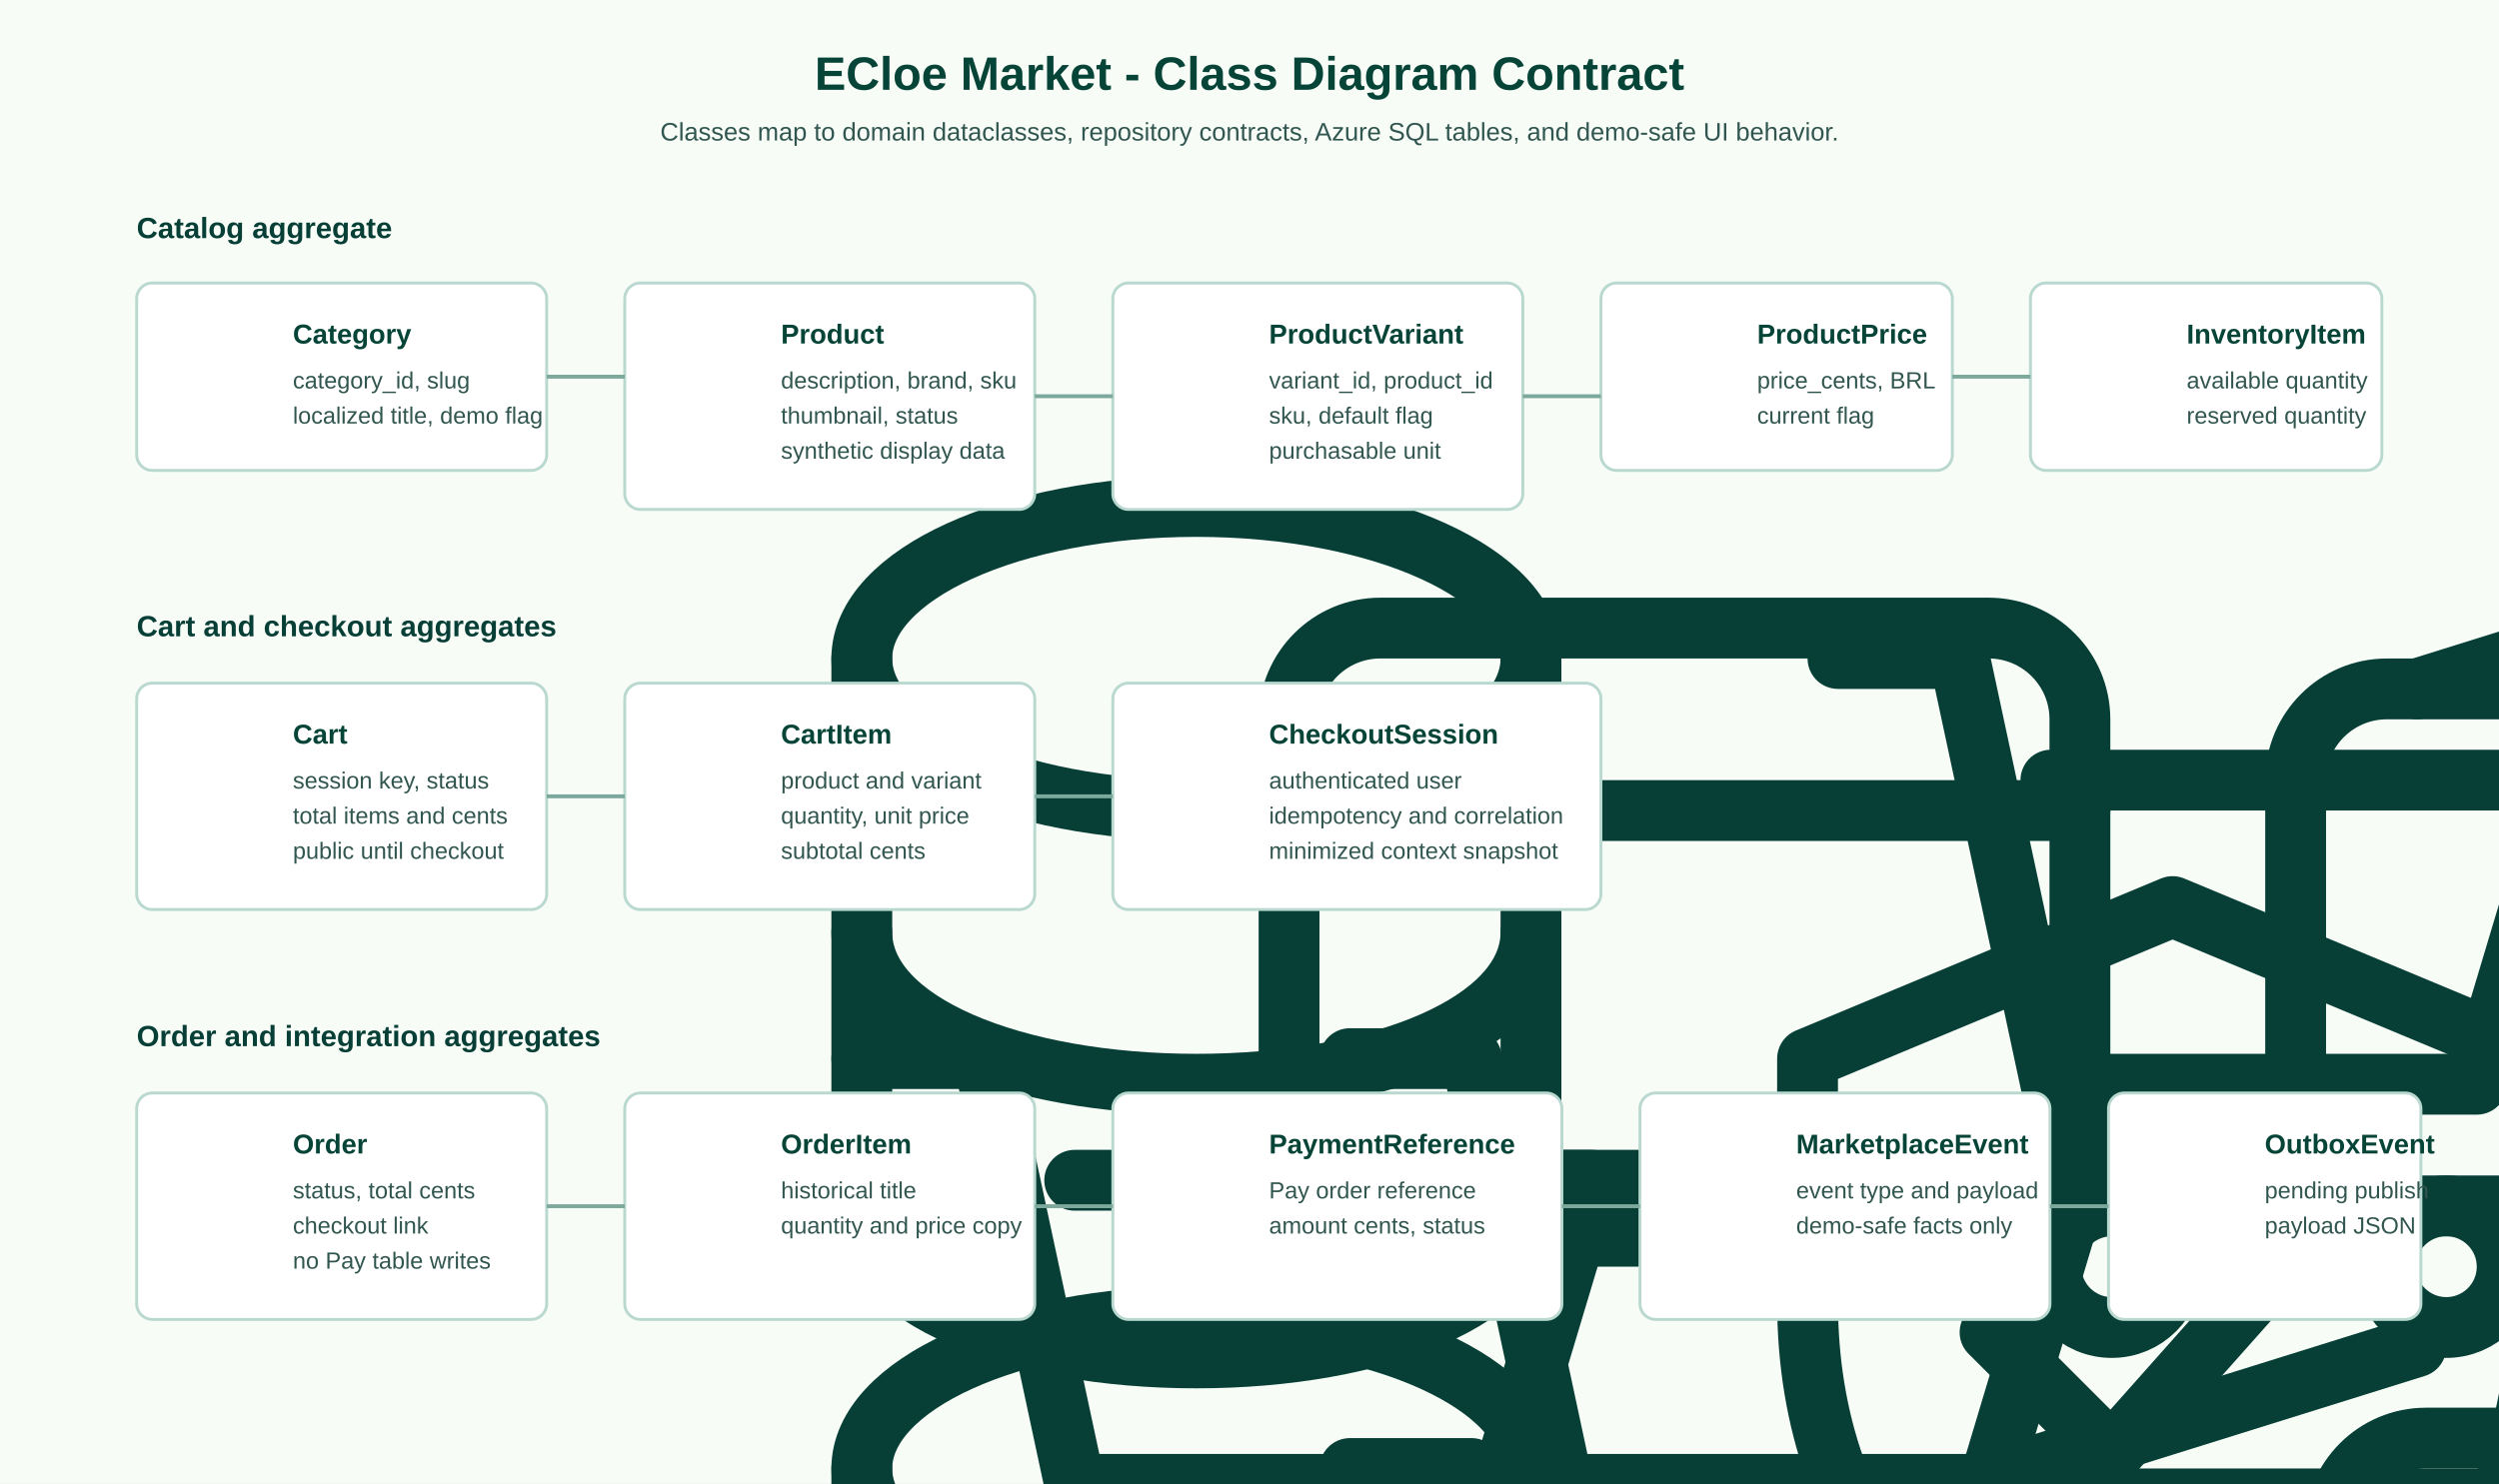
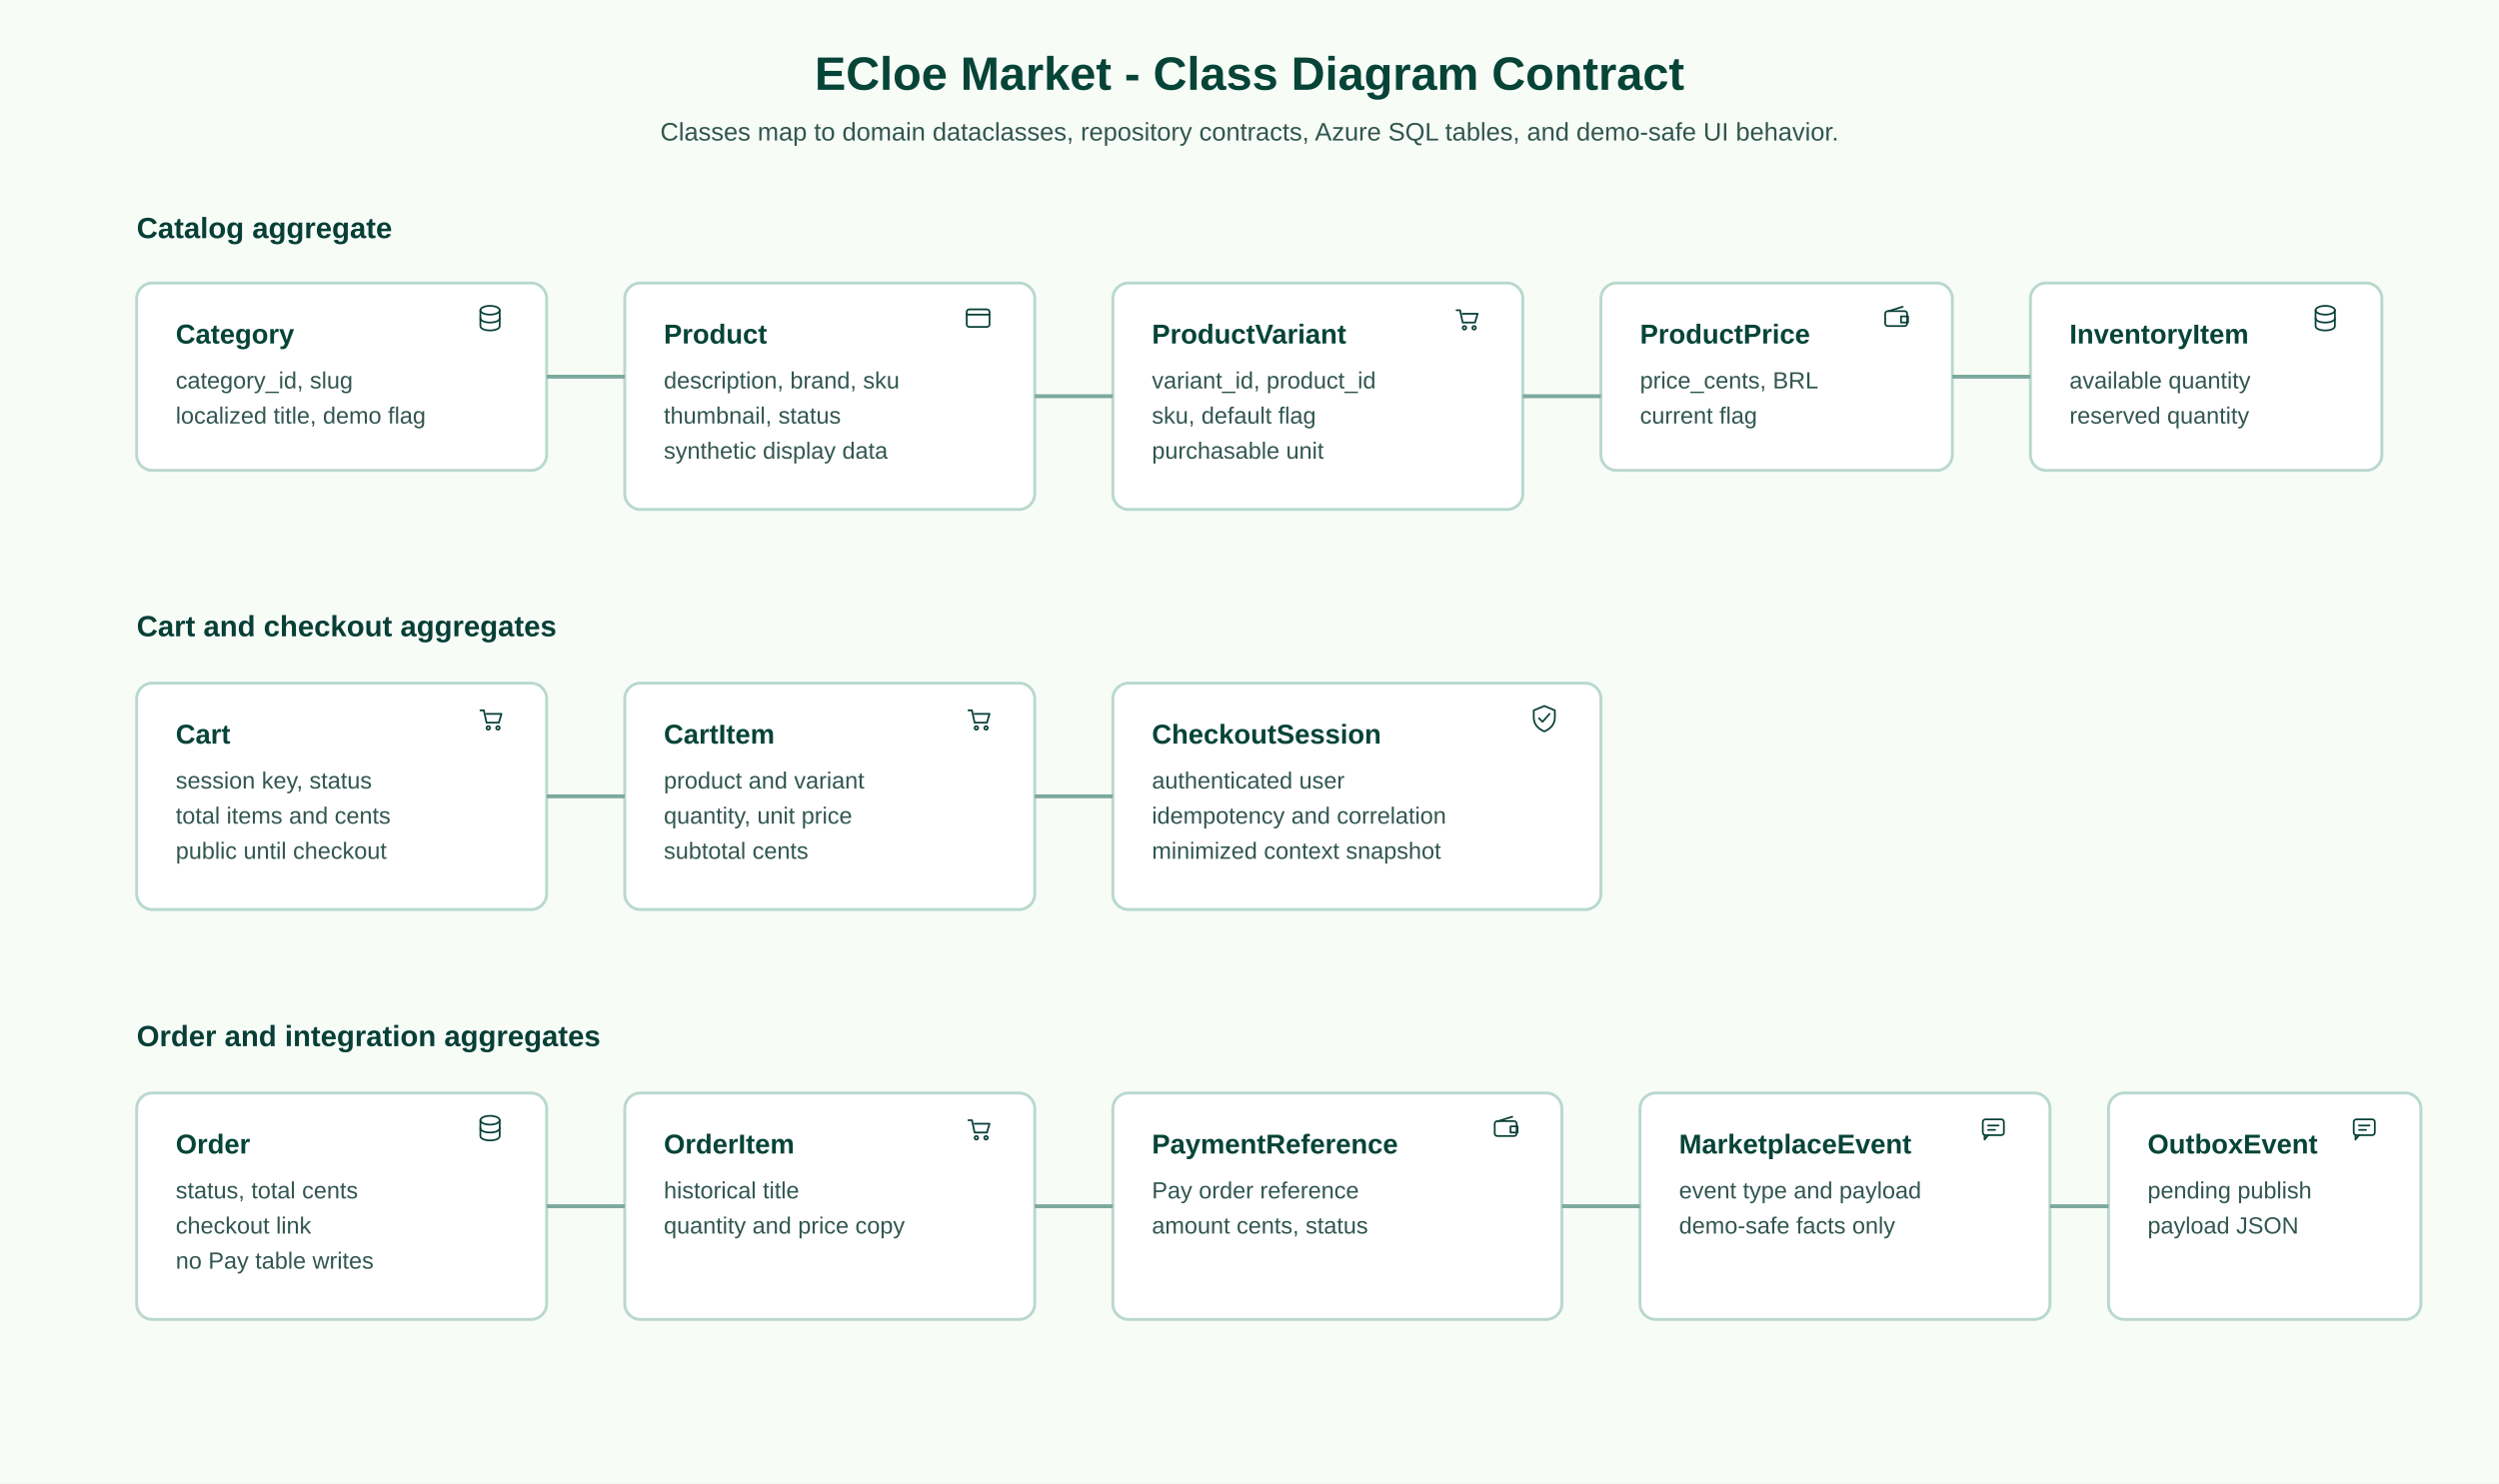
<svg xmlns="http://www.w3.org/2000/svg" width="1280" height="760" viewBox="0 0 1280 760" role="img" aria-labelledby="title desc">
  <defs>
    <style>
      .bg{fill:#f7fcf7}.title{font:700 24px Segoe UI,Arial,sans-serif;fill:#064437}.body{font:400 13px Segoe UI,Arial,sans-serif;fill:#31564f}.card{fill:#fff;stroke:#b9d8cf;stroke-width:1.5}.cardTitle{font:700 14px Segoe UI,Arial,sans-serif;fill:#064437}.cardSub{font:400 12px Segoe UI,Arial,sans-serif;fill:#31564f}.section{font:700 15px Segoe UI,Arial,sans-serif;fill:#073f36}.line{stroke:#7da99d;stroke-width:2;fill:none}.icon{stroke:#073f36;stroke-width:2;fill:none;stroke-linecap:round;stroke-linejoin:round}
    </style>
-     <symbol id="icon-web" viewBox="0 0 40 40">
+     <g id="icon-web">
      <rect class="icon" x="7" y="10" width="26" height="20" rx="3" />
      <path class="icon" d="M7 16h26" />
-     </symbol>
-     <symbol id="icon-cart" viewBox="0 0 40 40">
+     </g>
+     <g id="icon-cart">
      <path class="icon" d="M9 11h4l3 14h14l3-10H16" />
      <circle class="icon" cx="18" cy="31" r="2" />
      <circle class="icon" cx="29" cy="31" r="2" />
-     </symbol>
-     <symbol id="icon-database" viewBox="0 0 40 40">
+     </g>
+     <g id="icon-database">
      <ellipse class="icon" cx="20" cy="11" rx="11" ry="5" />
      <path class="icon" d="M9 11v18c0 3 5 5 11 5s11-2 11-5V11" />
      <path class="icon" d="M9 20c0 3 5 5 11 5s11-2 11-5" />
-     </symbol>
-     <symbol id="icon-wallet" viewBox="0 0 40 40">
+     </g>
+     <g id="icon-wallet">
      <rect class="icon" x="8" y="12" width="25" height="17" rx="3" />
      <path class="icon" d="M26 18h8v7h-8z" />
      <path class="icon" d="M12 12l16-5" />
-     </symbol>
-     <symbol id="icon-message" viewBox="0 0 40 40">
+     </g>
+     <g id="icon-message">
      <rect class="icon" x="8" y="10" width="24" height="18" rx="3" />
      <path class="icon" d="M14 28l-4 5v-5" />
      <path class="icon" d="M14 17h12M14 22h8" />
-     </symbol>
-     <symbol id="icon-shield" viewBox="0 0 40 40">
+     </g>
+     <g id="icon-shield">
      <path class="icon" d="M20 6l12 5v8c0 8-5 13-12 16C13 32 8 27 8 19v-8z" />
      <path class="icon" d="M14 20l4 4 8-9" />
-     </symbol>
+     </g>
  </defs>
  <rect class="bg" width="1280" height="760" />
  <text x="640" y="46" text-anchor="middle" class="title">ECloe Market - Class Diagram Contract</text>
  <text x="640" y="72" text-anchor="middle" class="body">Classes map to domain dataclasses, repository contracts, Azure SQL tables, and demo-safe UI behavior.</text>
  <text x="70" y="122" class="section">Catalog aggregate</text>
  <rect x="70" y="145" width="210" height="96" rx="8" class="card" data-card="true" />
-   <use href="#icon-database" transform="translate(88 166) scale(0.82)" />
-   <text x="150" y="176" text-anchor="start" class="cardTitle">Category</text>
-   <text x="150" y="199" class="cardSub">category_id, slug</text>
-   <text x="150" y="217" class="cardSub">localized title, demo flag</text>
+   <use href="#icon-database" transform="translate(242 154) scale(0.45)" />
+   <text x="90" y="176" text-anchor="start" class="cardTitle">Category</text>
+   <text x="90" y="199" class="cardSub">category_id, slug</text>
+   <text x="90" y="217" class="cardSub">localized title, demo flag</text>
  <rect x="320" y="145" width="210" height="116" rx="8" class="card" data-card="true" />
-   <use href="#icon-web" transform="translate(338 166) scale(0.82)" />
-   <text x="400" y="176" text-anchor="start" class="cardTitle">Product</text>
-   <text x="400" y="199" class="cardSub">description, brand, sku</text>
-   <text x="400" y="217" class="cardSub">thumbnail, status</text>
-   <text x="400" y="235" class="cardSub">synthetic display data</text>
+   <use href="#icon-web" transform="translate(492 154) scale(0.45)" />
+   <text x="340" y="176" text-anchor="start" class="cardTitle">Product</text>
+   <text x="340" y="199" class="cardSub">description, brand, sku</text>
+   <text x="340" y="217" class="cardSub">thumbnail, status</text>
+   <text x="340" y="235" class="cardSub">synthetic display data</text>
  <rect x="570" y="145" width="210" height="116" rx="8" class="card" data-card="true" />
-   <use href="#icon-cart" transform="translate(588 166) scale(0.82)" />
-   <text x="650" y="176" text-anchor="start" class="cardTitle">ProductVariant</text>
-   <text x="650" y="199" class="cardSub">variant_id, product_id</text>
-   <text x="650" y="217" class="cardSub">sku, default flag</text>
-   <text x="650" y="235" class="cardSub">purchasable unit</text>
+   <use href="#icon-cart" transform="translate(742 154) scale(0.45)" />
+   <text x="590" y="176" text-anchor="start" class="cardTitle">ProductVariant</text>
+   <text x="590" y="199" class="cardSub">variant_id, product_id</text>
+   <text x="590" y="217" class="cardSub">sku, default flag</text>
+   <text x="590" y="235" class="cardSub">purchasable unit</text>
  <rect x="820" y="145" width="180" height="96" rx="8" class="card" data-card="true" />
-   <use href="#icon-wallet" transform="translate(838 166) scale(0.82)" />
-   <text x="900" y="176" text-anchor="start" class="cardTitle">ProductPrice</text>
-   <text x="900" y="199" class="cardSub">price_cents, BRL</text>
-   <text x="900" y="217" class="cardSub">current flag</text>
+   <use href="#icon-wallet" transform="translate(962 154) scale(0.45)" />
+   <text x="840" y="176" text-anchor="start" class="cardTitle">ProductPrice</text>
+   <text x="840" y="199" class="cardSub">price_cents, BRL</text>
+   <text x="840" y="217" class="cardSub">current flag</text>
  <rect x="1040" y="145" width="180" height="96" rx="8" class="card" data-card="true" />
-   <use href="#icon-database" transform="translate(1058 166) scale(0.82)" />
-   <text x="1120" y="176" text-anchor="start" class="cardTitle">InventoryItem</text>
-   <text x="1120" y="199" class="cardSub">available quantity</text>
-   <text x="1120" y="217" class="cardSub">reserved quantity</text>
+   <use href="#icon-database" transform="translate(1182 154) scale(0.45)" />
+   <text x="1060" y="176" text-anchor="start" class="cardTitle">InventoryItem</text>
+   <text x="1060" y="199" class="cardSub">available quantity</text>
+   <text x="1060" y="217" class="cardSub">reserved quantity</text>
  <path class="line" d="M280 193H320M530 203H570M780 203H820M1000 193h40" />
  <text x="70" y="326" class="section">Cart and checkout aggregates</text>
  <rect x="70" y="350" width="210" height="116" rx="8" class="card" data-card="true" />
-   <use href="#icon-cart" transform="translate(88 371) scale(0.82)" />
-   <text x="150" y="381" text-anchor="start" class="cardTitle">Cart</text>
-   <text x="150" y="404" class="cardSub">session key, status</text>
-   <text x="150" y="422" class="cardSub">total items and cents</text>
-   <text x="150" y="440" class="cardSub">public until checkout</text>
+   <use href="#icon-cart" transform="translate(242 359) scale(0.45)" />
+   <text x="90" y="381" text-anchor="start" class="cardTitle">Cart</text>
+   <text x="90" y="404" class="cardSub">session key, status</text>
+   <text x="90" y="422" class="cardSub">total items and cents</text>
+   <text x="90" y="440" class="cardSub">public until checkout</text>
  <rect x="320" y="350" width="210" height="116" rx="8" class="card" data-card="true" />
-   <use href="#icon-cart" transform="translate(338 371) scale(0.82)" />
-   <text x="400" y="381" text-anchor="start" class="cardTitle">CartItem</text>
-   <text x="400" y="404" class="cardSub">product and variant</text>
-   <text x="400" y="422" class="cardSub">quantity, unit price</text>
-   <text x="400" y="440" class="cardSub">subtotal cents</text>
+   <use href="#icon-cart" transform="translate(492 359) scale(0.45)" />
+   <text x="340" y="381" text-anchor="start" class="cardTitle">CartItem</text>
+   <text x="340" y="404" class="cardSub">product and variant</text>
+   <text x="340" y="422" class="cardSub">quantity, unit price</text>
+   <text x="340" y="440" class="cardSub">subtotal cents</text>
  <rect x="570" y="350" width="250" height="116" rx="8" class="card" data-card="true" />
-   <use href="#icon-shield" transform="translate(588 371) scale(0.82)" />
-   <text x="650" y="381" text-anchor="start" class="cardTitle">CheckoutSession</text>
-   <text x="650" y="404" class="cardSub">authenticated user</text>
-   <text x="650" y="422" class="cardSub">idempotency and correlation</text>
-   <text x="650" y="440" class="cardSub">minimized context snapshot</text>
+   <use href="#icon-shield" transform="translate(782 359) scale(0.45)" />
+   <text x="590" y="381" text-anchor="start" class="cardTitle">CheckoutSession</text>
+   <text x="590" y="404" class="cardSub">authenticated user</text>
+   <text x="590" y="422" class="cardSub">idempotency and correlation</text>
+   <text x="590" y="440" class="cardSub">minimized context snapshot</text>
  <path class="line" d="M280 408H320M530 408H570" />
  <text x="70" y="536" class="section">Order and integration aggregates</text>
  <rect x="70" y="560" width="210" height="116" rx="8" class="card" data-card="true" />
-   <use href="#icon-database" transform="translate(88 581) scale(0.82)" />
-   <text x="150" y="591" text-anchor="start" class="cardTitle">Order</text>
-   <text x="150" y="614" class="cardSub">status, total cents</text>
-   <text x="150" y="632" class="cardSub">checkout link</text>
-   <text x="150" y="650" class="cardSub">no Pay table writes</text>
+   <use href="#icon-database" transform="translate(242 569) scale(0.45)" />
+   <text x="90" y="591" text-anchor="start" class="cardTitle">Order</text>
+   <text x="90" y="614" class="cardSub">status, total cents</text>
+   <text x="90" y="632" class="cardSub">checkout link</text>
+   <text x="90" y="650" class="cardSub">no Pay table writes</text>
  <rect x="320" y="560" width="210" height="116" rx="8" class="card" data-card="true" />
-   <use href="#icon-cart" transform="translate(338 581) scale(0.82)" />
-   <text x="400" y="591" text-anchor="start" class="cardTitle">OrderItem</text>
-   <text x="400" y="614" class="cardSub">historical title</text>
-   <text x="400" y="632" class="cardSub">quantity and price copy</text>
+   <use href="#icon-cart" transform="translate(492 569) scale(0.45)" />
+   <text x="340" y="591" text-anchor="start" class="cardTitle">OrderItem</text>
+   <text x="340" y="614" class="cardSub">historical title</text>
+   <text x="340" y="632" class="cardSub">quantity and price copy</text>
  <rect x="570" y="560" width="230" height="116" rx="8" class="card" data-card="true" />
-   <use href="#icon-wallet" transform="translate(588 581) scale(0.82)" />
-   <text x="650" y="591" text-anchor="start" class="cardTitle">PaymentReference</text>
-   <text x="650" y="614" class="cardSub">Pay order reference</text>
-   <text x="650" y="632" class="cardSub">amount cents, status</text>
+   <use href="#icon-wallet" transform="translate(762 569) scale(0.45)" />
+   <text x="590" y="591" text-anchor="start" class="cardTitle">PaymentReference</text>
+   <text x="590" y="614" class="cardSub">Pay order reference</text>
+   <text x="590" y="632" class="cardSub">amount cents, status</text>
  <rect x="840" y="560" width="210" height="116" rx="8" class="card" data-card="true" />
-   <use href="#icon-message" transform="translate(858 581) scale(0.82)" />
-   <text x="920" y="591" text-anchor="start" class="cardTitle">MarketplaceEvent</text>
-   <text x="920" y="614" class="cardSub">event type and payload</text>
-   <text x="920" y="632" class="cardSub">demo-safe facts only</text>
+   <use href="#icon-message" transform="translate(1012 569) scale(0.45)" />
+   <text x="860" y="591" text-anchor="start" class="cardTitle">MarketplaceEvent</text>
+   <text x="860" y="614" class="cardSub">event type and payload</text>
+   <text x="860" y="632" class="cardSub">demo-safe facts only</text>
  <rect x="1080" y="560" width="160" height="116" rx="8" class="card" data-card="true" />
-   <use href="#icon-message" transform="translate(1098 581) scale(0.82)" />
-   <text x="1160" y="591" text-anchor="start" class="cardTitle">OutboxEvent</text>
-   <text x="1160" y="614" class="cardSub">pending publish</text>
-   <text x="1160" y="632" class="cardSub">payload JSON</text>
+   <use href="#icon-message" transform="translate(1202 569) scale(0.45)" />
+   <text x="1100" y="591" text-anchor="start" class="cardTitle">OutboxEvent</text>
+   <text x="1100" y="614" class="cardSub">pending publish</text>
+   <text x="1100" y="632" class="cardSub">payload JSON</text>
  <path class="line" d="M280 618H320M530 618H570M800 618H840M1050 618h30" />
</svg>
